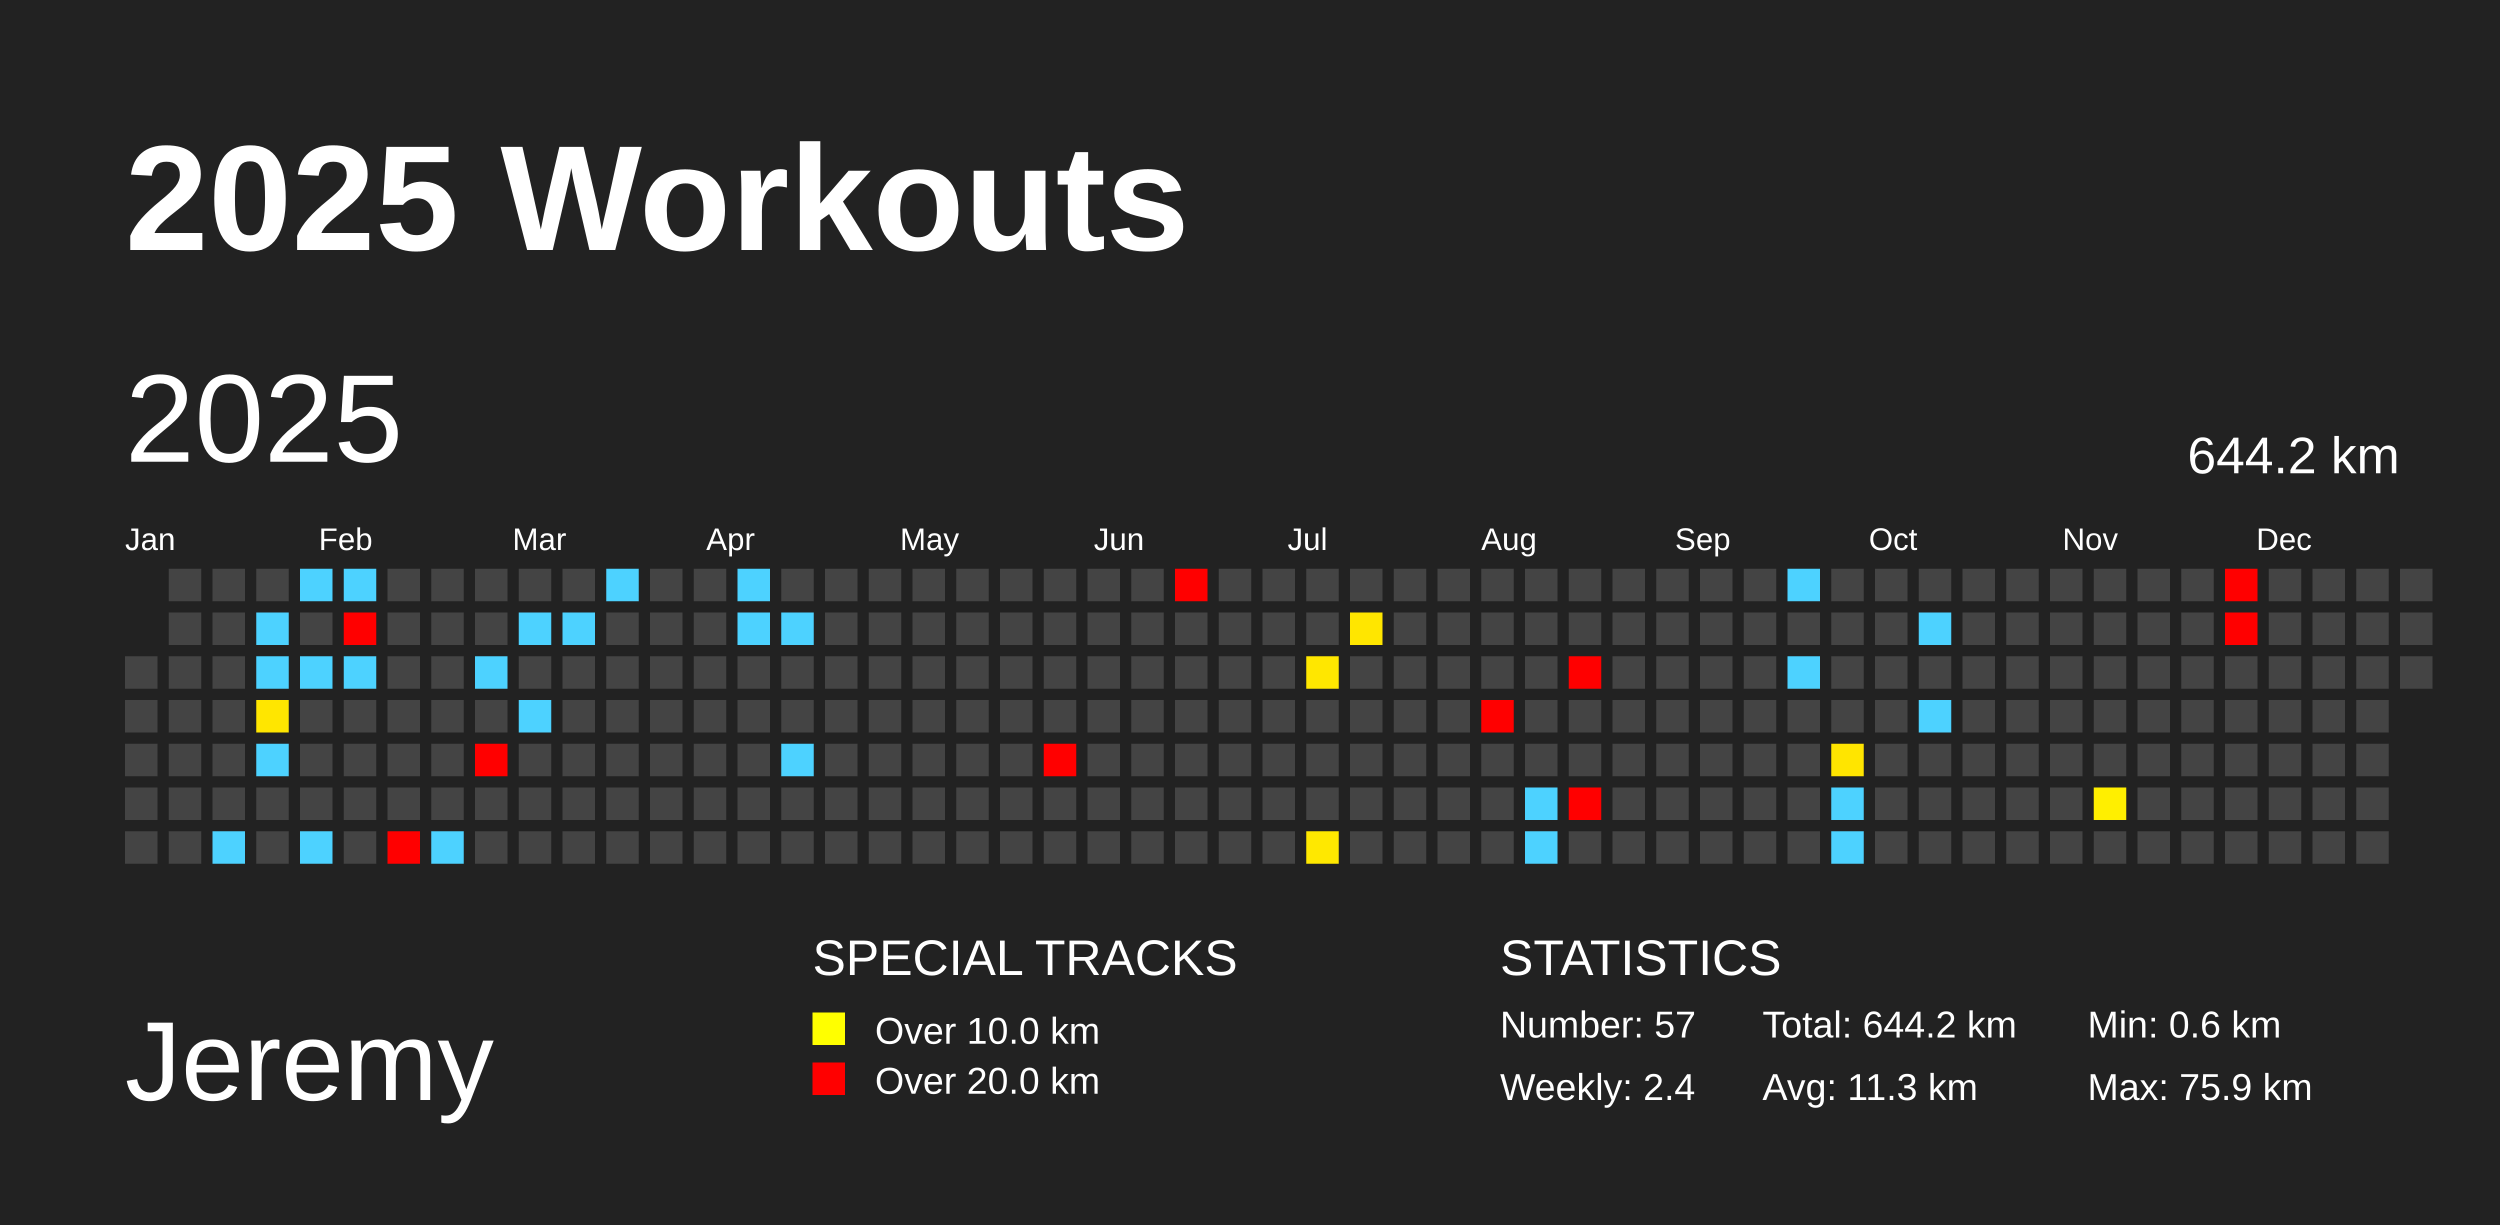
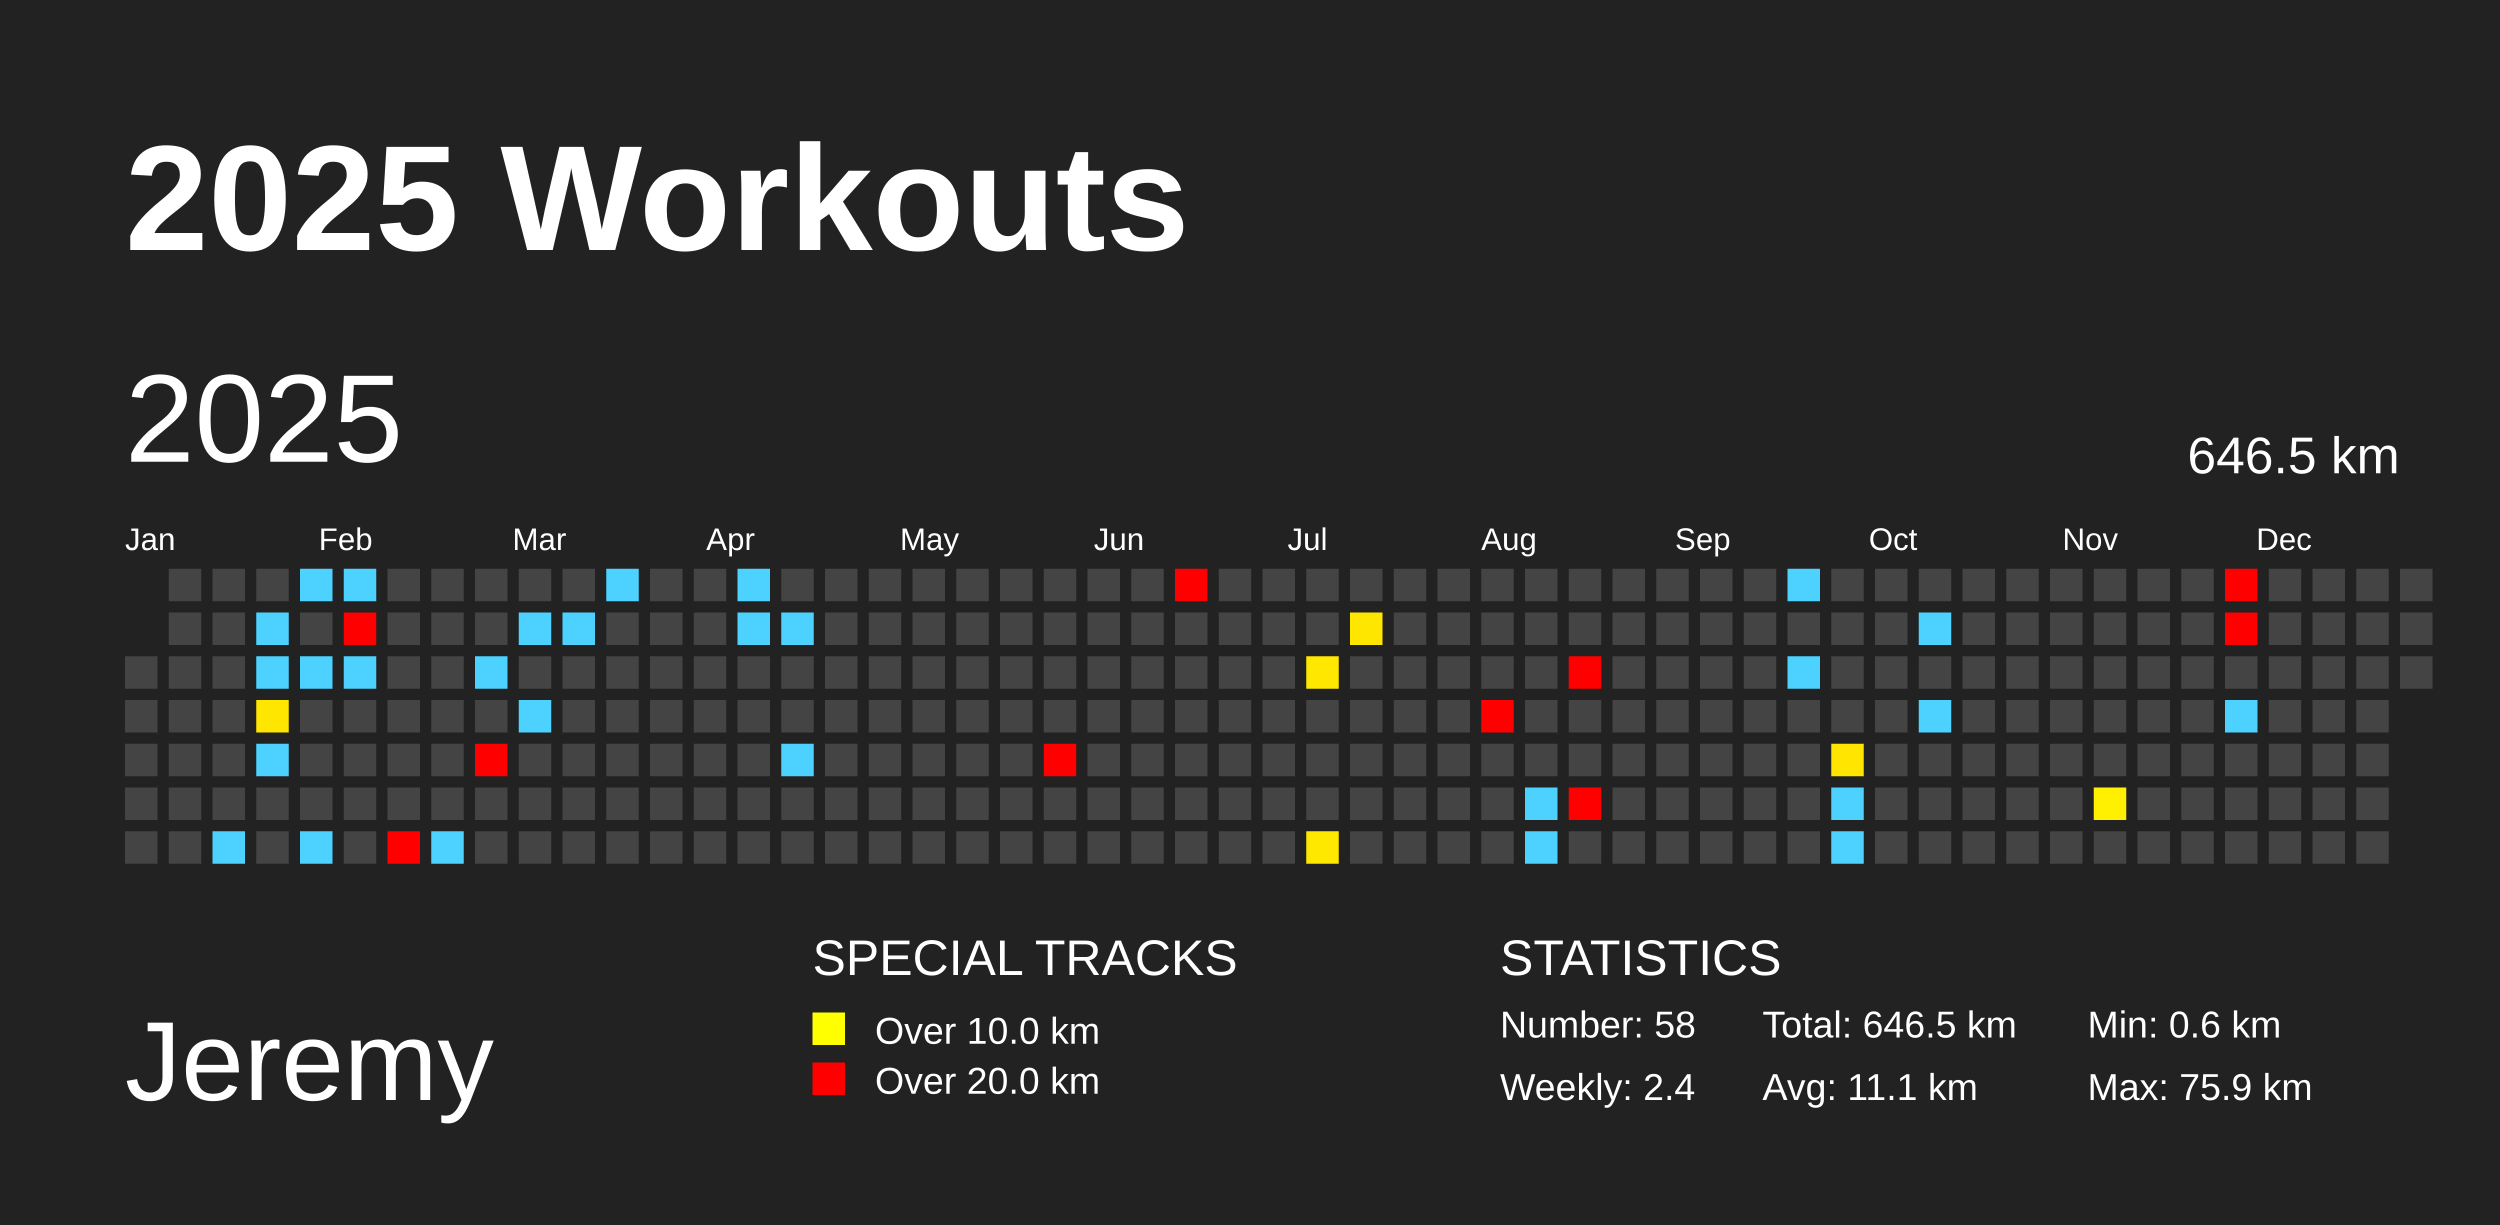
<svg xmlns="http://www.w3.org/2000/svg" baseProfile="full" height="98mm" version="1.1" viewBox="0,0,200,98" width="200mm">
  <defs />
  <rect fill="#222222" height="98" width="200" x="0" y="0" />
  <text fill="#FFFFFF" style="font-size:12px; font-family:Arial; font-weight:bold;" x="10" y="20">2025 Workouts</text>
  <text fill="#FFFFFF" style="font-size:9px; font-family:Arial" x="10" y="88">Jeremy</text>
  <text fill="#FFFFFF" style="font-size:4px; font-family:Arial" x="65" y="78">SPECIAL TRACKS</text>
  <rect fill="yellow" height="2.6" width="2.6" x="65" y="81" />
  <text fill="#FFFFFF" style="font-size:3px; font-family:Arial" x="70" y="83.5">Over 10.0 km</text>
  <rect fill="red" height="2.6" width="2.6" x="65" y="85" />
  <text fill="#FFFFFF" style="font-size:3px; font-family:Arial" x="70" y="87.5">Over 20.0 km</text>
  <text fill="#FFFFFF" style="font-size:4px; font-family:Arial" x="120" y="78">STATISTICS</text>
-   <text fill="#FFFFFF" style="font-size:3px; font-family:Arial" x="120" y="83">Number: 57</text>
+   <text fill="#FFFFFF" style="font-size:3px; font-family:Arial" x="120" y="83">Number: 58</text>
  <text fill="#FFFFFF" style="font-size:3px; font-family:Arial" x="120" y="88">Weekly: 2.4</text>
-   <text fill="#FFFFFF" style="font-size:3px; font-family:Arial" x="141" y="83">Total: 644.2 km</text>
-   <text fill="#FFFFFF" style="font-size:3px; font-family:Arial" x="141" y="88">Avg: 11.3 km</text>
+   <text fill="#FFFFFF" style="font-size:3px; font-family:Arial" x="141" y="83">Total: 646.5 km</text>
+   <text fill="#FFFFFF" style="font-size:3px; font-family:Arial" x="141" y="88">Avg: 11.1 km</text>
  <text fill="#FFFFFF" style="font-size:3px; font-family:Arial" x="167" y="83">Min: 0.6 km</text>
  <text fill="#FFFFFF" style="font-size:3px; font-family:Arial" x="167" y="88">Max: 75.9 km</text>
  <text dominant-baseline="hanging" fill="#FFFFFF" style="font-size:10.0px; font-family:Arial;" x="10" y="30">2025</text>
-   <text dominant-baseline="hanging" fill="#FFFFFF" style="font-size:4.125px; font-family:Arial;" x="175" y="35">644.2 km</text>
+   <text dominant-baseline="hanging" fill="#FFFFFF" style="font-size:4.125px; font-family:Arial;" x="175" y="35">646.5 km</text>
  <text fill="#FFFFFF" style="font-size:2.5px; font-family:Arial" x="10.0" y="44">Jan</text>
  <text fill="#FFFFFF" style="font-size:2.5px; font-family:Arial" x="25.5" y="44">Feb</text>
  <text fill="#FFFFFF" style="font-size:2.5px; font-family:Arial" x="41.0" y="44">Mar</text>
  <text fill="#FFFFFF" style="font-size:2.5px; font-family:Arial" x="56.5" y="44">Apr</text>
  <text fill="#FFFFFF" style="font-size:2.5px; font-family:Arial" x="72.0" y="44">May</text>
  <text fill="#FFFFFF" style="font-size:2.5px; font-family:Arial" x="87.5" y="44">Jun</text>
  <text fill="#FFFFFF" style="font-size:2.5px; font-family:Arial" x="103.0" y="44">Jul</text>
  <text fill="#FFFFFF" style="font-size:2.5px; font-family:Arial" x="118.5" y="44">Aug</text>
  <text fill="#FFFFFF" style="font-size:2.5px; font-family:Arial" x="134.0" y="44">Sep</text>
  <text fill="#FFFFFF" style="font-size:2.5px; font-family:Arial" x="149.5" y="44">Oct</text>
  <text fill="#FFFFFF" style="font-size:2.5px; font-family:Arial" x="165.0" y="44">Nov</text>
  <text fill="#FFFFFF" style="font-size:2.5px; font-family:Arial" x="180.5" y="44">Dec</text>
  <rect fill="#444444" height="2.6" width="2.6" x="10.0" y="52.5" />
  <rect fill="#444444" height="2.6" width="2.6" x="10.0" y="56.0" />
  <rect fill="#444444" height="2.6" width="2.6" x="10.0" y="59.5" />
  <rect fill="#444444" height="2.6" width="2.6" x="10.0" y="63.0" />
  <rect fill="#444444" height="2.6" width="2.6" x="10.0" y="66.5" />
  <rect fill="#444444" height="2.6" width="2.6" x="13.5" y="45.5" />
  <rect fill="#444444" height="2.6" width="2.6" x="13.5" y="49.0" />
  <rect fill="#444444" height="2.6" width="2.6" x="13.5" y="52.5" />
  <rect fill="#444444" height="2.6" width="2.6" x="13.5" y="56.0" />
  <rect fill="#444444" height="2.6" width="2.6" x="13.5" y="59.5" />
  <rect fill="#444444" height="2.6" width="2.6" x="13.5" y="63.0" />
  <rect fill="#444444" height="2.6" width="2.6" x="13.5" y="66.5" />
  <rect fill="#444444" height="2.6" width="2.6" x="17.0" y="45.5" />
  <rect fill="#444444" height="2.6" width="2.6" x="17.0" y="49.0" />
  <rect fill="#444444" height="2.6" width="2.6" x="17.0" y="52.5" />
  <rect fill="#444444" height="2.6" width="2.6" x="17.0" y="56.0" />
  <rect fill="#444444" height="2.6" width="2.6" x="17.0" y="59.5" />
  <rect fill="#444444" height="2.6" width="2.6" x="17.0" y="63.0" />
  <rect fill="#4dd2ff" height="2.6" width="2.6" x="17.0" y="66.5" />
  <rect fill="#444444" height="2.6" width="2.6" x="20.5" y="45.5" />
  <rect fill="#4dd2ff" height="2.6" width="2.6" x="20.5" y="49.0" />
  <rect fill="#4dd2ff" height="2.6" width="2.6" x="20.5" y="52.5" />
  <rect fill="#ffe600" height="2.6" width="2.6" x="20.5" y="56.0" />
  <rect fill="#4dd2ff" height="2.6" width="2.6" x="20.5" y="59.5" />
  <rect fill="#444444" height="2.6" width="2.6" x="20.5" y="63.0" />
  <rect fill="#444444" height="2.6" width="2.6" x="20.5" y="66.5" />
  <rect fill="#4dd2ff" height="2.6" width="2.6" x="24.0" y="45.5" />
  <rect fill="#444444" height="2.6" width="2.6" x="24.0" y="49.0" />
  <rect fill="#4dd2ff" height="2.6" width="2.6" x="24.0" y="52.5" />
  <rect fill="#444444" height="2.6" width="2.6" x="24.0" y="56.0" />
  <rect fill="#444444" height="2.6" width="2.6" x="24.0" y="59.5" />
  <rect fill="#444444" height="2.6" width="2.6" x="24.0" y="63.0" />
  <rect fill="#4dd2ff" height="2.6" width="2.6" x="24.0" y="66.5" />
  <rect fill="#4dd2ff" height="2.6" width="2.6" x="27.5" y="45.5" />
  <rect fill="red" height="2.6" width="2.6" x="27.5" y="49.0" />
  <rect fill="#4dd2ff" height="2.6" width="2.6" x="27.5" y="52.5" />
  <rect fill="#444444" height="2.6" width="2.6" x="27.5" y="56.0" />
  <rect fill="#444444" height="2.6" width="2.6" x="27.5" y="59.5" />
  <rect fill="#444444" height="2.6" width="2.6" x="27.5" y="63.0" />
  <rect fill="#444444" height="2.6" width="2.6" x="27.5" y="66.5" />
  <rect fill="#444444" height="2.6" width="2.6" x="31.0" y="45.5" />
  <rect fill="#444444" height="2.6" width="2.6" x="31.0" y="49.0" />
  <rect fill="#444444" height="2.6" width="2.6" x="31.0" y="52.5" />
  <rect fill="#444444" height="2.6" width="2.6" x="31.0" y="56.0" />
  <rect fill="#444444" height="2.6" width="2.6" x="31.0" y="59.5" />
  <rect fill="#444444" height="2.6" width="2.6" x="31.0" y="63.0" />
  <rect fill="red" height="2.6" width="2.6" x="31.0" y="66.5" />
  <rect fill="#444444" height="2.6" width="2.6" x="34.5" y="45.5" />
  <rect fill="#444444" height="2.6" width="2.6" x="34.5" y="49.0" />
  <rect fill="#444444" height="2.6" width="2.6" x="34.5" y="52.5" />
  <rect fill="#444444" height="2.6" width="2.6" x="34.5" y="56.0" />
  <rect fill="#444444" height="2.6" width="2.6" x="34.5" y="59.5" />
  <rect fill="#444444" height="2.6" width="2.6" x="34.5" y="63.0" />
  <rect fill="#4dd2ff" height="2.6" width="2.6" x="34.5" y="66.5" />
  <rect fill="#444444" height="2.6" width="2.6" x="38.0" y="45.5" />
  <rect fill="#444444" height="2.6" width="2.6" x="38.0" y="49.0" />
  <rect fill="#4dd2ff" height="2.6" width="2.6" x="38.0" y="52.5" />
  <rect fill="#444444" height="2.6" width="2.6" x="38.0" y="56.0" />
  <rect fill="red" height="2.6" width="2.6" x="38.0" y="59.5" />
  <rect fill="#444444" height="2.6" width="2.6" x="38.0" y="63.0" />
  <rect fill="#444444" height="2.6" width="2.6" x="38.0" y="66.5" />
  <rect fill="#444444" height="2.6" width="2.6" x="41.5" y="45.5" />
  <rect fill="#4dd2ff" height="2.6" width="2.6" x="41.5" y="49.0" />
  <rect fill="#444444" height="2.6" width="2.6" x="41.5" y="52.5" />
  <rect fill="#4dd2ff" height="2.6" width="2.6" x="41.5" y="56.0" />
  <rect fill="#444444" height="2.6" width="2.6" x="41.5" y="59.5" />
  <rect fill="#444444" height="2.6" width="2.6" x="41.5" y="63.0" />
  <rect fill="#444444" height="2.6" width="2.6" x="41.5" y="66.5" />
  <rect fill="#444444" height="2.6" width="2.6" x="45.0" y="45.5" />
  <rect fill="#4dd2ff" height="2.6" width="2.6" x="45.0" y="49.0" />
  <rect fill="#444444" height="2.6" width="2.6" x="45.0" y="52.5" />
  <rect fill="#444444" height="2.6" width="2.6" x="45.0" y="56.0" />
  <rect fill="#444444" height="2.6" width="2.6" x="45.0" y="59.5" />
  <rect fill="#444444" height="2.6" width="2.6" x="45.0" y="63.0" />
  <rect fill="#444444" height="2.6" width="2.6" x="45.0" y="66.5" />
  <rect fill="#4dd2ff" height="2.6" width="2.6" x="48.5" y="45.5" />
  <rect fill="#444444" height="2.6" width="2.6" x="48.5" y="49.0" />
  <rect fill="#444444" height="2.6" width="2.6" x="48.5" y="52.5" />
  <rect fill="#444444" height="2.6" width="2.6" x="48.5" y="56.0" />
  <rect fill="#444444" height="2.6" width="2.6" x="48.5" y="59.5" />
  <rect fill="#444444" height="2.6" width="2.6" x="48.5" y="63.0" />
  <rect fill="#444444" height="2.6" width="2.6" x="48.5" y="66.5" />
  <rect fill="#444444" height="2.6" width="2.6" x="52.0" y="45.5" />
  <rect fill="#444444" height="2.6" width="2.6" x="52.0" y="49.0" />
  <rect fill="#444444" height="2.6" width="2.6" x="52.0" y="52.5" />
  <rect fill="#444444" height="2.6" width="2.6" x="52.0" y="56.0" />
  <rect fill="#444444" height="2.6" width="2.6" x="52.0" y="59.5" />
  <rect fill="#444444" height="2.6" width="2.6" x="52.0" y="63.0" />
  <rect fill="#444444" height="2.6" width="2.6" x="52.0" y="66.5" />
  <rect fill="#444444" height="2.6" width="2.6" x="55.5" y="45.5" />
  <rect fill="#444444" height="2.6" width="2.6" x="55.5" y="49.0" />
  <rect fill="#444444" height="2.6" width="2.6" x="55.5" y="52.5" />
  <rect fill="#444444" height="2.6" width="2.6" x="55.5" y="56.0" />
  <rect fill="#444444" height="2.6" width="2.6" x="55.5" y="59.5" />
  <rect fill="#444444" height="2.6" width="2.6" x="55.5" y="63.0" />
  <rect fill="#444444" height="2.6" width="2.6" x="55.5" y="66.5" />
  <rect fill="#4dd2ff" height="2.6" width="2.6" x="59.0" y="45.5" />
  <rect fill="#4dd2ff" height="2.6" width="2.6" x="59.0" y="49.0" />
  <rect fill="#444444" height="2.6" width="2.6" x="59.0" y="52.5" />
  <rect fill="#444444" height="2.6" width="2.6" x="59.0" y="56.0" />
  <rect fill="#444444" height="2.6" width="2.6" x="59.0" y="59.5" />
  <rect fill="#444444" height="2.6" width="2.6" x="59.0" y="63.0" />
  <rect fill="#444444" height="2.6" width="2.6" x="59.0" y="66.5" />
  <rect fill="#444444" height="2.6" width="2.6" x="62.5" y="45.5" />
  <rect fill="#4dd2ff" height="2.6" width="2.6" x="62.5" y="49.0" />
  <rect fill="#444444" height="2.6" width="2.6" x="62.5" y="52.5" />
  <rect fill="#444444" height="2.6" width="2.6" x="62.5" y="56.0" />
  <rect fill="#4dd2ff" height="2.6" width="2.6" x="62.5" y="59.5" />
  <rect fill="#444444" height="2.6" width="2.6" x="62.5" y="63.0" />
  <rect fill="#444444" height="2.6" width="2.6" x="62.5" y="66.5" />
  <rect fill="#444444" height="2.6" width="2.6" x="66.0" y="45.5" />
  <rect fill="#444444" height="2.6" width="2.6" x="66.0" y="49.0" />
  <rect fill="#444444" height="2.6" width="2.6" x="66.0" y="52.5" />
  <rect fill="#444444" height="2.6" width="2.6" x="66.0" y="56.0" />
  <rect fill="#444444" height="2.6" width="2.6" x="66.0" y="59.5" />
  <rect fill="#444444" height="2.6" width="2.6" x="66.0" y="63.0" />
  <rect fill="#444444" height="2.6" width="2.6" x="66.0" y="66.5" />
  <rect fill="#444444" height="2.6" width="2.6" x="69.5" y="45.5" />
  <rect fill="#444444" height="2.6" width="2.6" x="69.5" y="49.0" />
  <rect fill="#444444" height="2.6" width="2.6" x="69.5" y="52.5" />
  <rect fill="#444444" height="2.6" width="2.6" x="69.5" y="56.0" />
  <rect fill="#444444" height="2.6" width="2.6" x="69.5" y="59.5" />
  <rect fill="#444444" height="2.6" width="2.6" x="69.5" y="63.0" />
  <rect fill="#444444" height="2.6" width="2.6" x="69.5" y="66.5" />
  <rect fill="#444444" height="2.6" width="2.6" x="73.0" y="45.5" />
  <rect fill="#444444" height="2.6" width="2.6" x="73.0" y="49.0" />
  <rect fill="#444444" height="2.6" width="2.6" x="73.0" y="52.5" />
  <rect fill="#444444" height="2.6" width="2.6" x="73.0" y="56.0" />
  <rect fill="#444444" height="2.6" width="2.6" x="73.0" y="59.5" />
  <rect fill="#444444" height="2.6" width="2.6" x="73.0" y="63.0" />
  <rect fill="#444444" height="2.6" width="2.6" x="73.0" y="66.5" />
  <rect fill="#444444" height="2.6" width="2.6" x="76.5" y="45.5" />
  <rect fill="#444444" height="2.6" width="2.6" x="76.5" y="49.0" />
  <rect fill="#444444" height="2.6" width="2.6" x="76.5" y="52.5" />
  <rect fill="#444444" height="2.6" width="2.6" x="76.5" y="56.0" />
  <rect fill="#444444" height="2.6" width="2.6" x="76.5" y="59.5" />
  <rect fill="#444444" height="2.6" width="2.6" x="76.5" y="63.0" />
  <rect fill="#444444" height="2.6" width="2.6" x="76.5" y="66.5" />
  <rect fill="#444444" height="2.6" width="2.6" x="80.0" y="45.5" />
  <rect fill="#444444" height="2.6" width="2.6" x="80.0" y="49.0" />
  <rect fill="#444444" height="2.6" width="2.6" x="80.0" y="52.5" />
  <rect fill="#444444" height="2.6" width="2.6" x="80.0" y="56.0" />
  <rect fill="#444444" height="2.6" width="2.6" x="80.0" y="59.5" />
  <rect fill="#444444" height="2.6" width="2.6" x="80.0" y="63.0" />
  <rect fill="#444444" height="2.6" width="2.6" x="80.0" y="66.5" />
  <rect fill="#444444" height="2.6" width="2.6" x="83.5" y="45.5" />
  <rect fill="#444444" height="2.6" width="2.6" x="83.5" y="49.0" />
  <rect fill="#444444" height="2.6" width="2.6" x="83.5" y="52.5" />
  <rect fill="#444444" height="2.6" width="2.6" x="83.5" y="56.0" />
  <rect fill="red" height="2.6" width="2.6" x="83.5" y="59.5" />
  <rect fill="#444444" height="2.6" width="2.6" x="83.5" y="63.0" />
  <rect fill="#444444" height="2.6" width="2.6" x="83.5" y="66.5" />
  <rect fill="#444444" height="2.6" width="2.6" x="87.0" y="45.5" />
  <rect fill="#444444" height="2.6" width="2.6" x="87.0" y="49.0" />
  <rect fill="#444444" height="2.6" width="2.6" x="87.0" y="52.5" />
  <rect fill="#444444" height="2.6" width="2.6" x="87.0" y="56.0" />
  <rect fill="#444444" height="2.6" width="2.6" x="87.0" y="59.5" />
  <rect fill="#444444" height="2.6" width="2.6" x="87.0" y="63.0" />
  <rect fill="#444444" height="2.6" width="2.6" x="87.0" y="66.5" />
  <rect fill="#444444" height="2.6" width="2.6" x="90.5" y="45.5" />
  <rect fill="#444444" height="2.6" width="2.6" x="90.5" y="49.0" />
  <rect fill="#444444" height="2.6" width="2.6" x="90.5" y="52.5" />
  <rect fill="#444444" height="2.6" width="2.6" x="90.5" y="56.0" />
  <rect fill="#444444" height="2.6" width="2.6" x="90.5" y="59.5" />
  <rect fill="#444444" height="2.6" width="2.6" x="90.5" y="63.0" />
  <rect fill="#444444" height="2.6" width="2.6" x="90.5" y="66.5" />
  <rect fill="red" height="2.6" width="2.6" x="94.0" y="45.5" />
  <rect fill="#444444" height="2.6" width="2.6" x="94.0" y="49.0" />
  <rect fill="#444444" height="2.6" width="2.6" x="94.0" y="52.5" />
  <rect fill="#444444" height="2.6" width="2.6" x="94.0" y="56.0" />
  <rect fill="#444444" height="2.6" width="2.6" x="94.0" y="59.5" />
  <rect fill="#444444" height="2.6" width="2.6" x="94.0" y="63.0" />
  <rect fill="#444444" height="2.6" width="2.6" x="94.0" y="66.5" />
  <rect fill="#444444" height="2.6" width="2.6" x="97.5" y="45.5" />
  <rect fill="#444444" height="2.6" width="2.6" x="97.5" y="49.0" />
  <rect fill="#444444" height="2.6" width="2.6" x="97.5" y="52.5" />
  <rect fill="#444444" height="2.6" width="2.6" x="97.5" y="56.0" />
  <rect fill="#444444" height="2.6" width="2.6" x="97.5" y="59.5" />
  <rect fill="#444444" height="2.6" width="2.6" x="97.5" y="63.0" />
  <rect fill="#444444" height="2.6" width="2.6" x="97.5" y="66.5" />
  <rect fill="#444444" height="2.6" width="2.6" x="101.0" y="45.5" />
  <rect fill="#444444" height="2.6" width="2.6" x="101.0" y="49.0" />
  <rect fill="#444444" height="2.6" width="2.6" x="101.0" y="52.5" />
  <rect fill="#444444" height="2.6" width="2.6" x="101.0" y="56.0" />
  <rect fill="#444444" height="2.6" width="2.6" x="101.0" y="59.5" />
  <rect fill="#444444" height="2.6" width="2.6" x="101.0" y="63.0" />
  <rect fill="#444444" height="2.6" width="2.6" x="101.0" y="66.5" />
  <rect fill="#444444" height="2.6" width="2.6" x="104.5" y="45.5" />
  <rect fill="#444444" height="2.6" width="2.6" x="104.5" y="49.0" />
  <rect fill="#ffe700" height="2.6" width="2.6" x="104.5" y="52.5" />
  <rect fill="#444444" height="2.6" width="2.6" x="104.5" y="56.0" />
  <rect fill="#444444" height="2.6" width="2.6" x="104.5" y="59.5" />
  <rect fill="#444444" height="2.6" width="2.6" x="104.5" y="63.0" />
  <rect fill="#ffe800" height="2.6" width="2.6" x="104.5" y="66.5" />
  <rect fill="#444444" height="2.6" width="2.6" x="108.0" y="45.5" />
  <rect fill="#ffe600" height="2.6" width="2.6" x="108.0" y="49.0" />
  <rect fill="#444444" height="2.6" width="2.6" x="108.0" y="52.5" />
  <rect fill="#444444" height="2.6" width="2.6" x="108.0" y="56.0" />
  <rect fill="#444444" height="2.6" width="2.6" x="108.0" y="59.5" />
  <rect fill="#444444" height="2.6" width="2.6" x="108.0" y="63.0" />
  <rect fill="#444444" height="2.6" width="2.6" x="108.0" y="66.5" />
  <rect fill="#444444" height="2.6" width="2.6" x="111.5" y="45.5" />
  <rect fill="#444444" height="2.6" width="2.6" x="111.5" y="49.0" />
  <rect fill="#444444" height="2.6" width="2.6" x="111.5" y="52.5" />
  <rect fill="#444444" height="2.6" width="2.6" x="111.5" y="56.0" />
  <rect fill="#444444" height="2.6" width="2.6" x="111.5" y="59.5" />
  <rect fill="#444444" height="2.6" width="2.6" x="111.5" y="63.0" />
  <rect fill="#444444" height="2.6" width="2.6" x="111.5" y="66.5" />
  <rect fill="#444444" height="2.6" width="2.6" x="115.0" y="45.5" />
  <rect fill="#444444" height="2.6" width="2.6" x="115.0" y="49.0" />
  <rect fill="#444444" height="2.6" width="2.6" x="115.0" y="52.5" />
  <rect fill="#444444" height="2.6" width="2.6" x="115.0" y="56.0" />
  <rect fill="#444444" height="2.6" width="2.6" x="115.0" y="59.5" />
  <rect fill="#444444" height="2.6" width="2.6" x="115.0" y="63.0" />
  <rect fill="#444444" height="2.6" width="2.6" x="115.0" y="66.5" />
  <rect fill="#444444" height="2.6" width="2.6" x="118.5" y="45.5" />
  <rect fill="#444444" height="2.6" width="2.6" x="118.5" y="49.0" />
  <rect fill="#444444" height="2.6" width="2.6" x="118.5" y="52.5" />
  <rect fill="red" height="2.6" width="2.6" x="118.5" y="56.0" />
  <rect fill="#444444" height="2.6" width="2.6" x="118.5" y="59.5" />
  <rect fill="#444444" height="2.6" width="2.6" x="118.5" y="63.0" />
  <rect fill="#444444" height="2.6" width="2.6" x="118.5" y="66.5" />
  <rect fill="#444444" height="2.6" width="2.6" x="122.0" y="45.5" />
  <rect fill="#444444" height="2.6" width="2.6" x="122.0" y="49.0" />
  <rect fill="#444444" height="2.6" width="2.6" x="122.0" y="52.5" />
  <rect fill="#444444" height="2.6" width="2.6" x="122.0" y="56.0" />
  <rect fill="#444444" height="2.6" width="2.6" x="122.0" y="59.5" />
  <rect fill="#4dd2ff" height="2.6" width="2.6" x="122.0" y="63.0" />
  <rect fill="#4dd2ff" height="2.6" width="2.6" x="122.0" y="66.5" />
  <rect fill="#444444" height="2.6" width="2.6" x="125.5" y="45.5" />
  <rect fill="#444444" height="2.6" width="2.6" x="125.5" y="49.0" />
  <rect fill="red" height="2.6" width="2.6" x="125.5" y="52.5" />
  <rect fill="#444444" height="2.6" width="2.6" x="125.5" y="56.0" />
  <rect fill="#444444" height="2.6" width="2.6" x="125.5" y="59.5" />
  <rect fill="red" height="2.6" width="2.6" x="125.5" y="63.0" />
  <rect fill="#444444" height="2.6" width="2.6" x="125.5" y="66.5" />
  <rect fill="#444444" height="2.6" width="2.6" x="129.0" y="45.5" />
  <rect fill="#444444" height="2.6" width="2.6" x="129.0" y="49.0" />
  <rect fill="#444444" height="2.6" width="2.6" x="129.0" y="52.5" />
  <rect fill="#444444" height="2.6" width="2.6" x="129.0" y="56.0" />
  <rect fill="#444444" height="2.6" width="2.6" x="129.0" y="59.5" />
  <rect fill="#444444" height="2.6" width="2.6" x="129.0" y="63.0" />
  <rect fill="#444444" height="2.6" width="2.6" x="129.0" y="66.5" />
  <rect fill="#444444" height="2.6" width="2.6" x="132.5" y="45.5" />
  <rect fill="#444444" height="2.6" width="2.6" x="132.5" y="49.0" />
  <rect fill="#444444" height="2.6" width="2.6" x="132.5" y="52.5" />
  <rect fill="#444444" height="2.6" width="2.6" x="132.5" y="56.0" />
  <rect fill="#444444" height="2.6" width="2.6" x="132.5" y="59.5" />
  <rect fill="#444444" height="2.6" width="2.6" x="132.5" y="63.0" />
  <rect fill="#444444" height="2.6" width="2.6" x="132.5" y="66.5" />
  <rect fill="#444444" height="2.6" width="2.6" x="136.0" y="45.5" />
  <rect fill="#444444" height="2.6" width="2.6" x="136.0" y="49.0" />
  <rect fill="#444444" height="2.6" width="2.6" x="136.0" y="52.5" />
  <rect fill="#444444" height="2.6" width="2.6" x="136.0" y="56.0" />
  <rect fill="#444444" height="2.6" width="2.6" x="136.0" y="59.5" />
  <rect fill="#444444" height="2.6" width="2.6" x="136.0" y="63.0" />
  <rect fill="#444444" height="2.6" width="2.6" x="136.0" y="66.5" />
  <rect fill="#444444" height="2.6" width="2.6" x="139.5" y="45.5" />
  <rect fill="#444444" height="2.6" width="2.6" x="139.5" y="49.0" />
  <rect fill="#444444" height="2.6" width="2.6" x="139.5" y="52.5" />
  <rect fill="#444444" height="2.6" width="2.6" x="139.5" y="56.0" />
  <rect fill="#444444" height="2.6" width="2.6" x="139.5" y="59.5" />
  <rect fill="#444444" height="2.6" width="2.6" x="139.5" y="63.0" />
  <rect fill="#444444" height="2.6" width="2.6" x="139.5" y="66.5" />
  <rect fill="#4dd2ff" height="2.6" width="2.6" x="143.0" y="45.5" />
  <rect fill="#444444" height="2.6" width="2.6" x="143.0" y="49.0" />
  <rect fill="#4dd2ff" height="2.6" width="2.6" x="143.0" y="52.5" />
  <rect fill="#444444" height="2.6" width="2.6" x="143.0" y="56.0" />
  <rect fill="#444444" height="2.6" width="2.6" x="143.0" y="59.5" />
  <rect fill="#444444" height="2.6" width="2.6" x="143.0" y="63.0" />
  <rect fill="#444444" height="2.6" width="2.6" x="143.0" y="66.5" />
  <rect fill="#444444" height="2.6" width="2.6" x="146.5" y="45.5" />
  <rect fill="#444444" height="2.6" width="2.6" x="146.5" y="49.0" />
  <rect fill="#444444" height="2.6" width="2.6" x="146.5" y="52.5" />
  <rect fill="#444444" height="2.6" width="2.6" x="146.5" y="56.0" />
  <rect fill="#ffe500" height="2.6" width="2.6" x="146.5" y="59.5" />
  <rect fill="#4dd2ff" height="2.6" width="2.6" x="146.5" y="63.0" />
  <rect fill="#4dd2ff" height="2.6" width="2.6" x="146.5" y="66.5" />
  <rect fill="#444444" height="2.6" width="2.6" x="150.0" y="45.5" />
  <rect fill="#444444" height="2.6" width="2.6" x="150.0" y="49.0" />
  <rect fill="#444444" height="2.6" width="2.6" x="150.0" y="52.5" />
  <rect fill="#444444" height="2.6" width="2.6" x="150.0" y="56.0" />
  <rect fill="#444444" height="2.6" width="2.6" x="150.0" y="59.5" />
  <rect fill="#444444" height="2.6" width="2.6" x="150.0" y="63.0" />
  <rect fill="#444444" height="2.6" width="2.6" x="150.0" y="66.5" />
  <rect fill="#444444" height="2.6" width="2.6" x="153.5" y="45.5" />
  <rect fill="#4dd2ff" height="2.6" width="2.6" x="153.5" y="49.0" />
  <rect fill="#444444" height="2.6" width="2.6" x="153.5" y="52.5" />
  <rect fill="#4dd2ff" height="2.6" width="2.6" x="153.5" y="56.0" />
  <rect fill="#444444" height="2.6" width="2.6" x="153.5" y="59.5" />
  <rect fill="#444444" height="2.6" width="2.6" x="153.5" y="63.0" />
  <rect fill="#444444" height="2.6" width="2.6" x="153.5" y="66.5" />
  <rect fill="#444444" height="2.6" width="2.6" x="157.0" y="45.5" />
  <rect fill="#444444" height="2.6" width="2.6" x="157.0" y="49.0" />
  <rect fill="#444444" height="2.6" width="2.6" x="157.0" y="52.5" />
  <rect fill="#444444" height="2.6" width="2.6" x="157.0" y="56.0" />
  <rect fill="#444444" height="2.6" width="2.6" x="157.0" y="59.5" />
  <rect fill="#444444" height="2.6" width="2.6" x="157.0" y="63.0" />
  <rect fill="#444444" height="2.6" width="2.6" x="157.0" y="66.5" />
  <rect fill="#444444" height="2.6" width="2.6" x="160.5" y="45.5" />
  <rect fill="#444444" height="2.6" width="2.6" x="160.5" y="49.0" />
  <rect fill="#444444" height="2.6" width="2.6" x="160.5" y="52.5" />
  <rect fill="#444444" height="2.6" width="2.6" x="160.5" y="56.0" />
  <rect fill="#444444" height="2.6" width="2.6" x="160.5" y="59.5" />
  <rect fill="#444444" height="2.6" width="2.6" x="160.5" y="63.0" />
  <rect fill="#444444" height="2.6" width="2.6" x="160.5" y="66.5" />
  <rect fill="#444444" height="2.6" width="2.6" x="164.0" y="45.5" />
  <rect fill="#444444" height="2.6" width="2.6" x="164.0" y="49.0" />
  <rect fill="#444444" height="2.6" width="2.6" x="164.0" y="52.5" />
  <rect fill="#444444" height="2.6" width="2.6" x="164.0" y="56.0" />
  <rect fill="#444444" height="2.6" width="2.6" x="164.0" y="59.5" />
  <rect fill="#444444" height="2.6" width="2.6" x="164.0" y="63.0" />
  <rect fill="#444444" height="2.6" width="2.6" x="164.0" y="66.5" />
  <rect fill="#444444" height="2.6" width="2.6" x="167.5" y="45.5" />
  <rect fill="#444444" height="2.6" width="2.6" x="167.5" y="49.0" />
  <rect fill="#444444" height="2.6" width="2.6" x="167.5" y="52.5" />
  <rect fill="#444444" height="2.6" width="2.6" x="167.5" y="56.0" />
  <rect fill="#444444" height="2.6" width="2.6" x="167.5" y="59.5" />
  <rect fill="#ffef00" height="2.6" width="2.6" x="167.5" y="63.0" />
  <rect fill="#444444" height="2.6" width="2.6" x="167.5" y="66.5" />
  <rect fill="#444444" height="2.6" width="2.6" x="171.0" y="45.5" />
  <rect fill="#444444" height="2.6" width="2.6" x="171.0" y="49.0" />
  <rect fill="#444444" height="2.6" width="2.6" x="171.0" y="52.5" />
  <rect fill="#444444" height="2.6" width="2.6" x="171.0" y="56.0" />
  <rect fill="#444444" height="2.6" width="2.6" x="171.0" y="59.5" />
  <rect fill="#444444" height="2.6" width="2.6" x="171.0" y="63.0" />
  <rect fill="#444444" height="2.6" width="2.6" x="171.0" y="66.5" />
  <rect fill="#444444" height="2.6" width="2.6" x="174.5" y="45.5" />
  <rect fill="#444444" height="2.6" width="2.6" x="174.5" y="49.0" />
  <rect fill="#444444" height="2.6" width="2.6" x="174.5" y="52.5" />
  <rect fill="#444444" height="2.6" width="2.6" x="174.5" y="56.0" />
  <rect fill="#444444" height="2.6" width="2.6" x="174.5" y="59.5" />
  <rect fill="#444444" height="2.6" width="2.6" x="174.5" y="63.0" />
  <rect fill="#444444" height="2.6" width="2.6" x="174.5" y="66.5" />
  <rect fill="red" height="2.6" width="2.6" x="178.0" y="45.5" />
  <rect fill="red" height="2.6" width="2.6" x="178.0" y="49.0" />
  <rect fill="#444444" height="2.6" width="2.6" x="178.0" y="52.5" />
-   <rect fill="#444444" height="2.6" width="2.6" x="178.0" y="56.0" />
+   <rect fill="#4dd2ff" height="2.6" width="2.6" x="178.0" y="56.0" />
  <rect fill="#444444" height="2.6" width="2.6" x="178.0" y="59.5" />
  <rect fill="#444444" height="2.6" width="2.6" x="178.0" y="63.0" />
  <rect fill="#444444" height="2.6" width="2.6" x="178.0" y="66.5" />
  <rect fill="#444444" height="2.6" width="2.6" x="181.5" y="45.5" />
  <rect fill="#444444" height="2.6" width="2.6" x="181.5" y="49.0" />
  <rect fill="#444444" height="2.6" width="2.6" x="181.5" y="52.5" />
  <rect fill="#444444" height="2.6" width="2.6" x="181.5" y="56.0" />
  <rect fill="#444444" height="2.6" width="2.6" x="181.5" y="59.5" />
  <rect fill="#444444" height="2.6" width="2.6" x="181.5" y="63.0" />
  <rect fill="#444444" height="2.6" width="2.6" x="181.5" y="66.5" />
  <rect fill="#444444" height="2.6" width="2.6" x="185.0" y="45.5" />
  <rect fill="#444444" height="2.6" width="2.6" x="185.0" y="49.0" />
  <rect fill="#444444" height="2.6" width="2.6" x="185.0" y="52.5" />
  <rect fill="#444444" height="2.6" width="2.6" x="185.0" y="56.0" />
  <rect fill="#444444" height="2.6" width="2.6" x="185.0" y="59.5" />
  <rect fill="#444444" height="2.6" width="2.6" x="185.0" y="63.0" />
  <rect fill="#444444" height="2.6" width="2.6" x="185.0" y="66.5" />
  <rect fill="#444444" height="2.6" width="2.6" x="188.5" y="45.5" />
  <rect fill="#444444" height="2.6" width="2.6" x="188.5" y="49.0" />
  <rect fill="#444444" height="2.6" width="2.6" x="188.5" y="52.5" />
  <rect fill="#444444" height="2.6" width="2.6" x="188.5" y="56.0" />
  <rect fill="#444444" height="2.6" width="2.6" x="188.5" y="59.5" />
  <rect fill="#444444" height="2.6" width="2.6" x="188.5" y="63.0" />
  <rect fill="#444444" height="2.6" width="2.6" x="188.5" y="66.5" />
  <rect fill="#444444" height="2.6" width="2.6" x="192.0" y="45.5" />
  <rect fill="#444444" height="2.6" width="2.6" x="192.0" y="49.0" />
  <rect fill="#444444" height="2.6" width="2.6" x="192.0" y="52.5" />
</svg>
